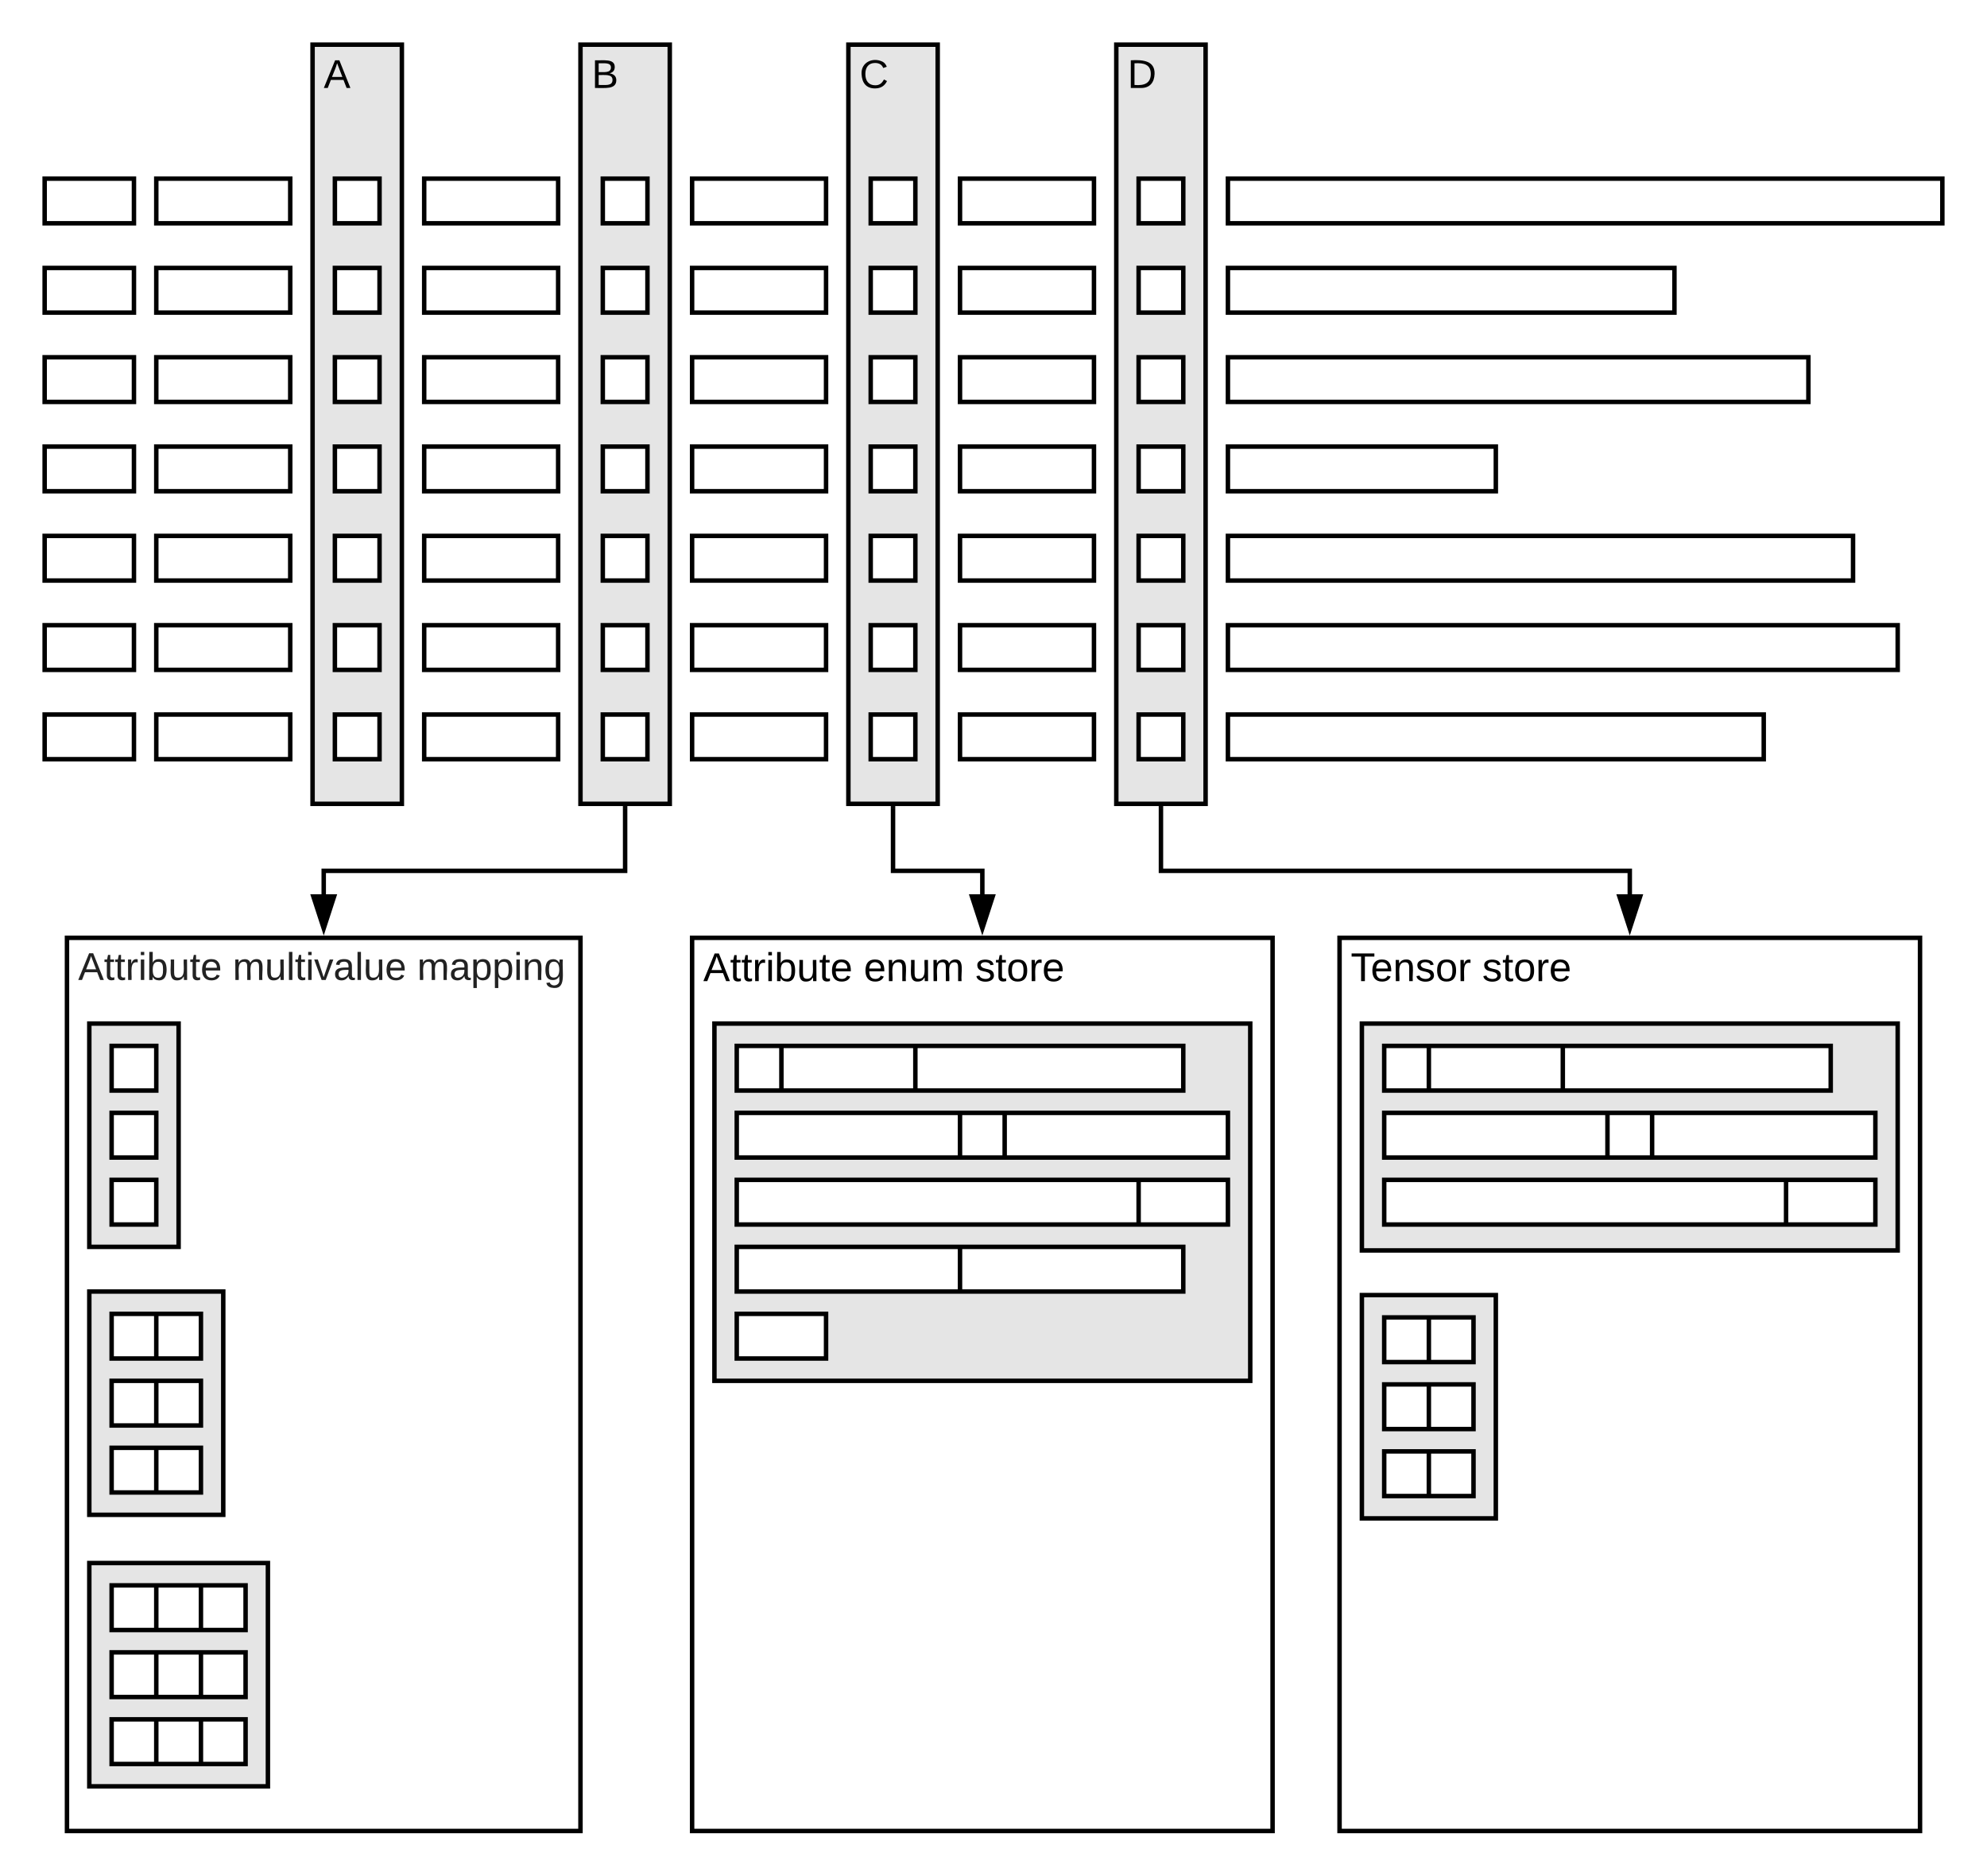
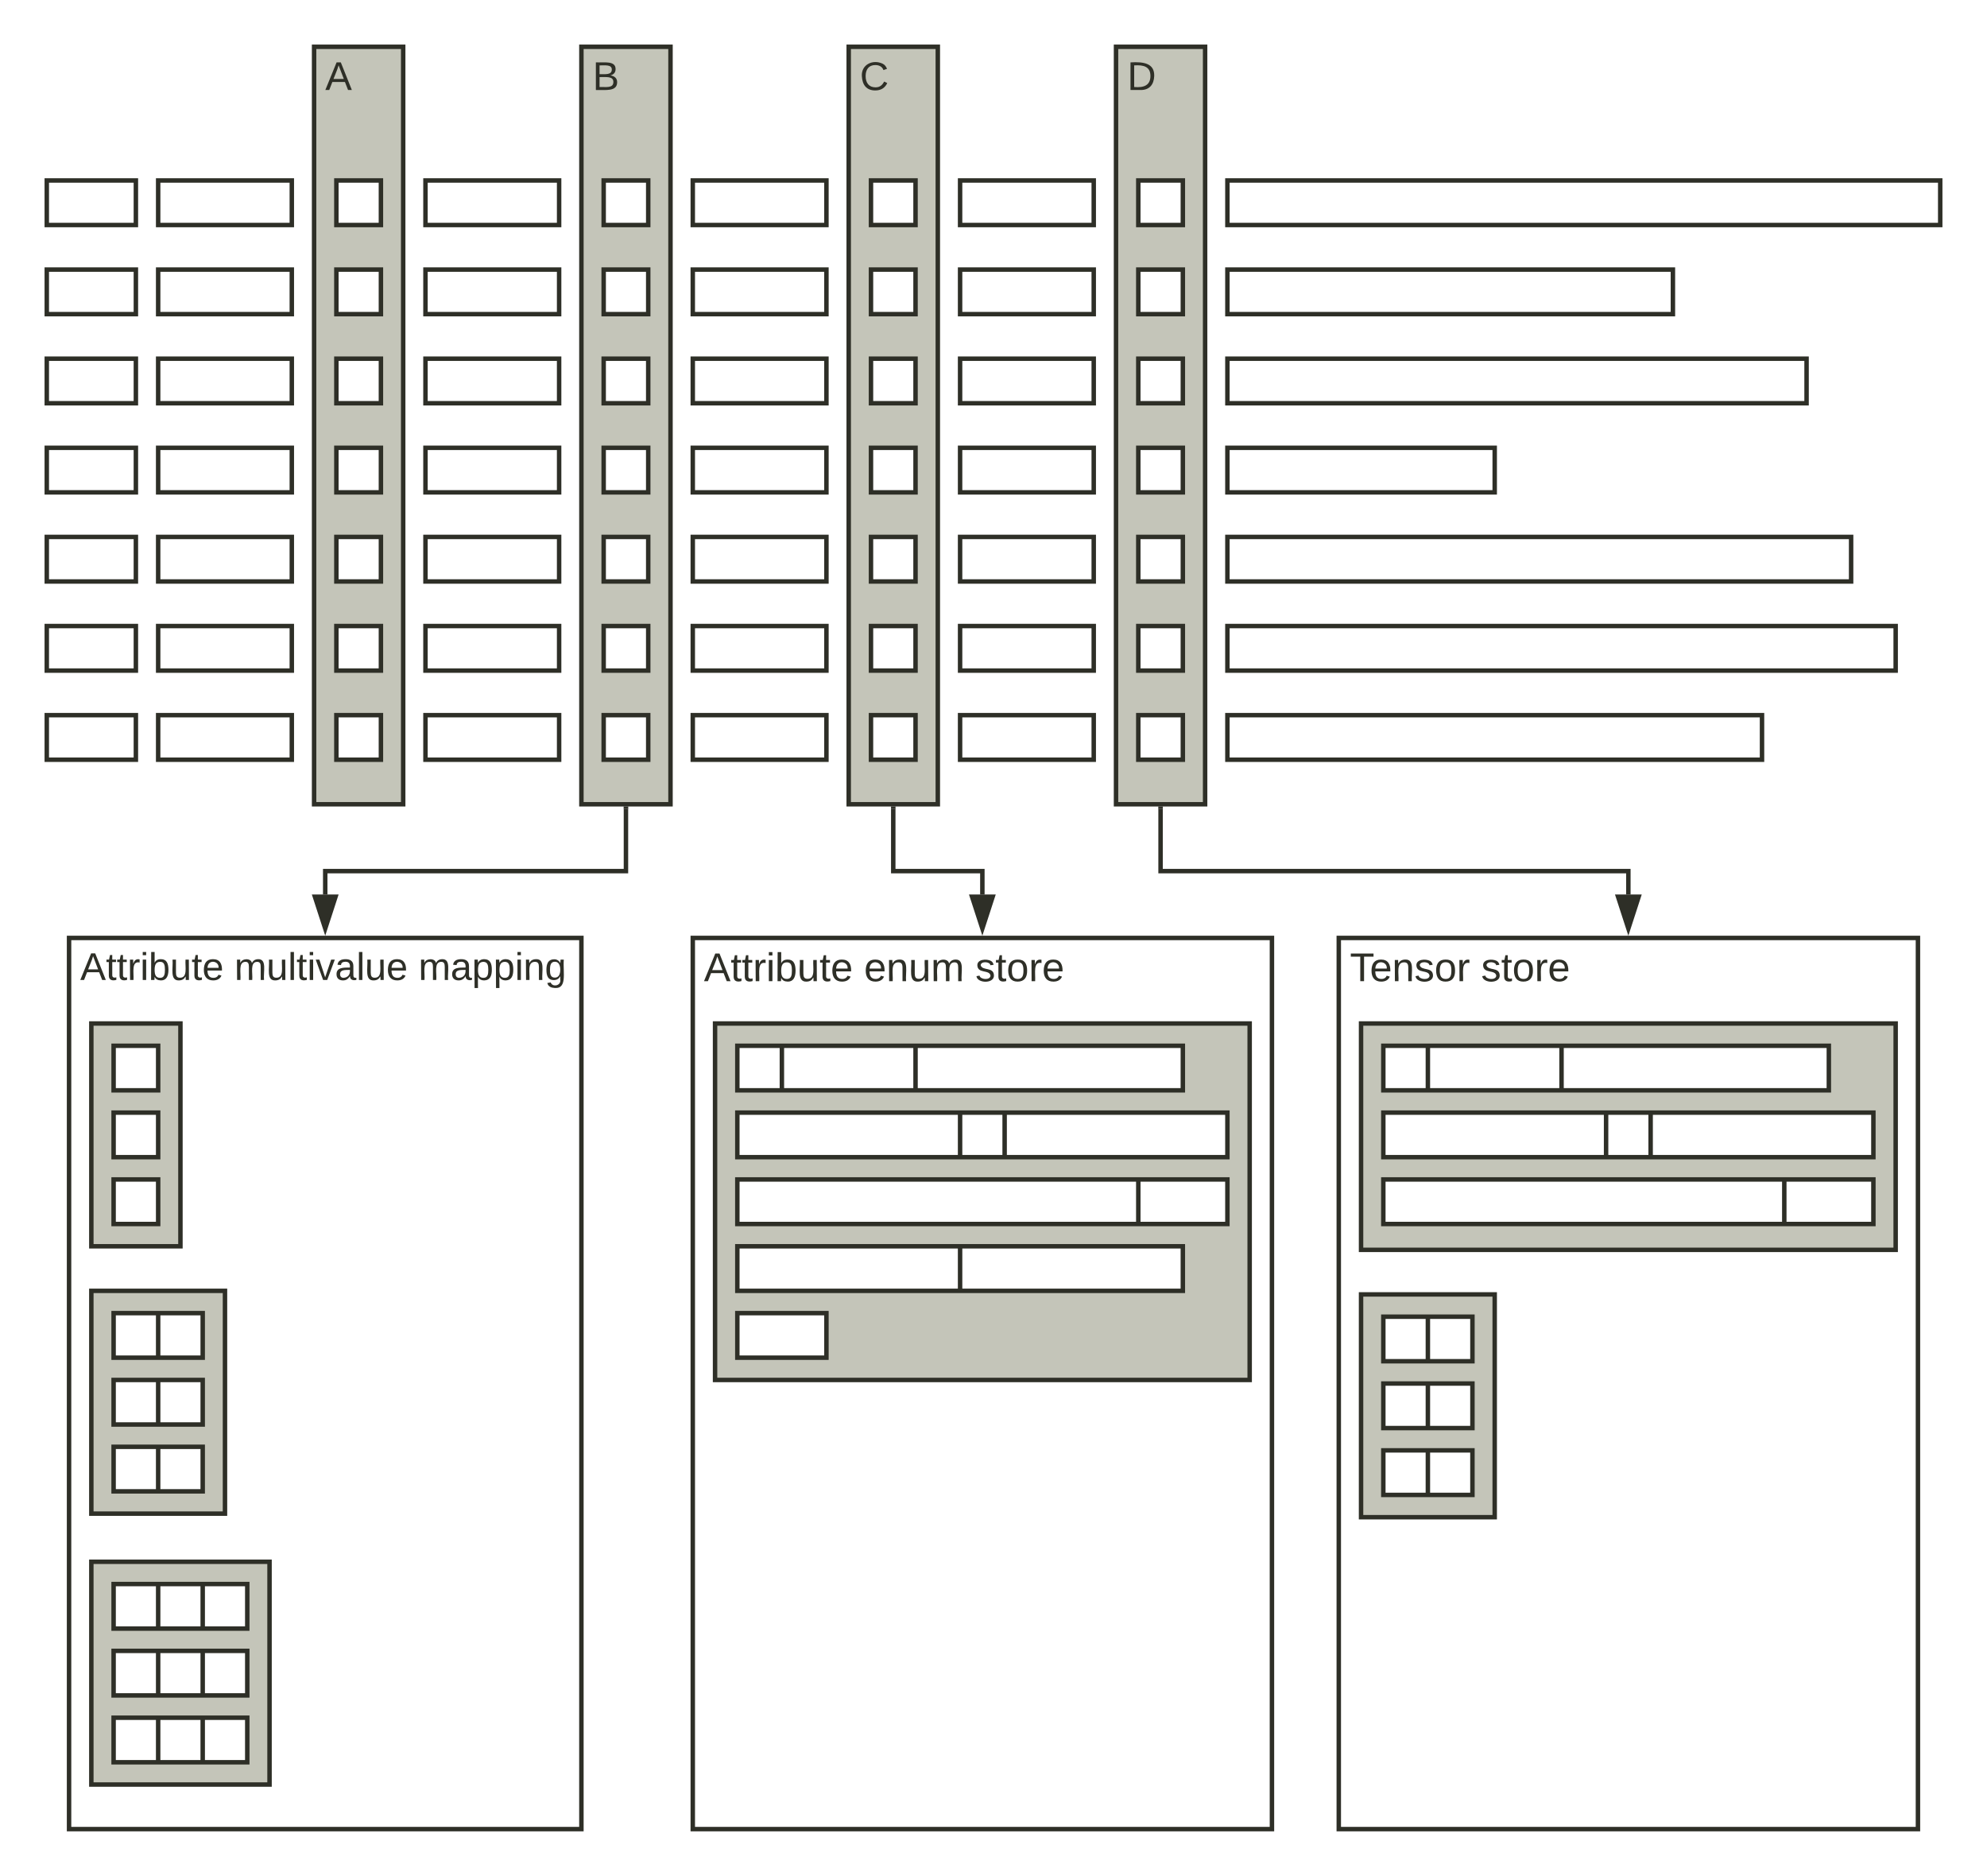
- <svg xmlns="http://www.w3.org/2000/svg" xmlns:ns1="lucid" xmlns:xlink="http://www.w3.org/1999/xlink" width="890" height="840">
-   <g transform="translate(-70 -140)" ns1:page-tab-id="0_0">
+ <svg xmlns="http://www.w3.org/2000/svg" xmlns:ns1="lucid" xmlns:xlink="http://www.w3.org/1999/xlink" width="892" height="842">
+   <g transform="translate(-69 -139)" ns1:page-tab-id="0_0">
    <path d="M0 0h1870.4v1323.2H0z" fill="#fff" />
-     <path d="M380 560h260v400H380z" stroke="#000" stroke-width="2" fill="#fff" />
+     <path d="M380 560h260v400H380z" stroke="#2e2f27" stroke-width="2" fill="#fff" />
    <use xlink:href="#a" transform="matrix(1,0,0,1,385,565) translate(0 14.4)" />
    <use xlink:href="#b" transform="matrix(1,0,0,1,385,565) translate(71.9 14.4)" />
    <use xlink:href="#c" transform="matrix(1,0,0,1,385,565) translate(121.85 14.4)" />
-     <path d="M210 160h40v340h-40z" stroke="#000" stroke-width="2" fill="#e5e5e5" />
+     <path d="M210 160h40v340h-40z" stroke="#2e2f27" stroke-width="2" fill="#c4c5b9" />
    <use xlink:href="#d" transform="matrix(1,0,0,1,215,165) translate(0 14.4)" />
-     <path d="M90 220h40v20H90zM90 260h40v20H90zM90 340h40v20H90zM90 300h40v20H90zM90 380h40v20H90zM90 420h40v20H90zM90 460h40v20H90zM140 220h60v20h-60zM140 260h60v20h-60zM140 300h60v20h-60zM140 340h60v20h-60zM140 380h60v20h-60zM140 420h60v20h-60zM140 460h60v20h-60zM220 220h20v20h-20zM220 260h20v20h-20zM220 300h20v20h-20zM220 340h20v20h-20zM220 380h20v20h-20zM220 420h20v20h-20zM220 460h20v20h-20zM260 220h60v20h-60zM260 260h60v20h-60zM260 300h60v20h-60zM260 340h60v20h-60zM260 380h60v20h-60zM260 420h60v20h-60zM260 460h60v20h-60zM620 220h320v20H620zM620 260h200v20H620zM620 300h260v20H620zM620 340h120v20H620zM620 380h280v20H620zM620 420h300v20H620zM620 460h240v20H620zM380 220h60v20h-60zM380 260h60v20h-60zM380 300h60v20h-60zM380 340h60v20h-60zM380 380h60v20h-60zM380 420h60v20h-60zM380 460h60v20h-60z" stroke="#000" stroke-width="2" fill="#fff" />
-     <path d="M390 598.4h240v160H390z" stroke="#000" stroke-width="2" fill="#e5e5e5" />
-     <path d="M400 608.4h20v20h-20zM420 608.4h60v20h-60zM480 608.4h120v20H480zM100 560h230v400H100z" stroke="#000" stroke-width="2" fill="#fff" />
+     <path d="M90 220h40v20H90zM90 260h40v20H90zM90 340h40v20H90zM90 300h40v20H90zM90 380h40v20H90zM90 420h40v20H90zM90 460h40v20H90zM140 220h60v20h-60zM140 260h60v20h-60zM140 300h60v20h-60zM140 340h60v20h-60zM140 380h60v20h-60zM140 420h60v20h-60zM140 460h60v20h-60zM220 220h20v20h-20zM220 260h20v20h-20zM220 300h20v20h-20zM220 340h20v20h-20zM220 380h20v20h-20zM220 420h20v20h-20zM220 460h20v20h-20zM260 220h60v20h-60zM260 260h60v20h-60zM260 300h60v20h-60zM260 340h60v20h-60zM260 380h60v20h-60zM260 420h60v20h-60zM260 460h60v20h-60zM620 220h320v20H620zM620 260h200v20H620zM620 300h260v20H620zM620 340h120v20H620zM620 380h280v20H620zM620 420h300v20H620zM620 460h240v20H620zM380 220h60v20h-60zM380 260h60v20h-60zM380 300h60v20h-60zM380 340h60v20h-60zM380 380h60v20h-60zM380 420h60v20h-60zM380 460h60v20h-60z" stroke="#2e2f27" stroke-width="2" fill="#fff" />
+     <path d="M390 598.4h240v160H390z" stroke="#2e2f27" stroke-width="2" fill="#c4c5b9" />
+     <path d="M400 608.4h20v20h-20zM420 608.4h60v20h-60zM480 608.4h120v20H480zM100 560h230v400H100z" stroke="#2e2f27" stroke-width="2" fill="#fff" />
    <use xlink:href="#e" transform="matrix(1,0,0,1,105,565) translate(0 13.86667)" />
    <use xlink:href="#f" transform="matrix(1,0,0,1,105,565) translate(69.23704 13.86667)" />
    <use xlink:href="#g" transform="matrix(1,0,0,1,105,565) translate(151.8593 13.86667)" />
-     <path d="M110 598.4h40v100h-40z" stroke="#000" stroke-width="2" fill="#e5e5e5" />
-     <path d="M120 608.4h20v20h-20zM120 638.4h20v20h-20zM120 668.4h20v20h-20z" stroke="#000" stroke-width="2" fill="#fff" />
-     <path d="M110 718.4h60v100h-60zM330 160h40v340h-40z" stroke="#000" stroke-width="2" fill="#e5e5e5" />
+     <path d="M110 598.4h40v100h-40z" stroke="#2e2f27" stroke-width="2" fill="#c4c5b9" />
+     <path d="M120 608.4h20v20h-20zM120 638.4h20v20h-20zM120 668.4h20v20h-20z" stroke="#2e2f27" stroke-width="2" fill="#fff" />
+     <path d="M110 718.4h60v100h-60zM330 160h40v340h-40z" stroke="#2e2f27" stroke-width="2" fill="#c4c5b9" />
    <use xlink:href="#h" transform="matrix(1,0,0,1,335,165) translate(0 14.4)" />
-     <path d="M340 220h20v20h-20zM340 260h20v20h-20zM340 300h20v20h-20zM340 340h20v20h-20zM340 380h20v20h-20zM340 420h20v20h-20zM340 460h20v20h-20z" stroke="#000" stroke-width="2" fill="#fff" />
-     <path d="M450 160h40v340h-40z" stroke="#000" stroke-width="2" fill="#e5e5e5" />
+     <path d="M340 220h20v20h-20zM340 260h20v20h-20zM340 300h20v20h-20zM340 340h20v20h-20zM340 380h20v20h-20zM340 420h20v20h-20zM340 460h20v20h-20z" stroke="#2e2f27" stroke-width="2" fill="#fff" />
+     <path d="M450 160h40v340h-40z" stroke="#2e2f27" stroke-width="2" fill="#c4c5b9" />
    <use xlink:href="#i" transform="matrix(1,0,0,1,455,165) translate(0 14.4)" />
-     <path d="M460 220h20v20h-20zM460 260h20v20h-20zM460 300h20v20h-20zM460 340h20v20h-20zM460 380h20v20h-20zM460 420h20v20h-20zM460 460h20v20h-20zM120 728.4h20v20h-20zM120 758.4h20v20h-20zM120 788.4h20v20h-20zM140 788.4h20v20h-20zM140 758.4h20v20h-20zM140 728.4h20v20h-20z" stroke="#000" stroke-width="2" fill="#fff" />
-     <path d="M110 840h80v100h-80z" stroke="#000" stroke-width="2" fill="#e5e5e5" />
-     <path d="M120 850h20v20h-20zM120 880h20v20h-20zM120 910h20v20h-20zM140 910h20v20h-20zM140 880h20v20h-20zM140 850h20v20h-20zM160 850h20v20h-20zM160 880h20v20h-20zM160 910h20v20h-20zM400 638.4h100v20H400zM500 638.4h20v20h-20zM520 638.4h100v20H520zM400 668.4h180v20H400zM580 668.4h40v20h-40zM400 698.4h100v20H400zM500 698.4h100v20H500zM400 728.4h40v20h-40zM500 220h60v20h-60zM500 260h60v20h-60zM500 300h60v20h-60zM500 340h60v20h-60zM500 380h60v20h-60zM500 420h60v20h-60zM500 460h60v20h-60z" stroke="#000" stroke-width="2" fill="#fff" />
-     <path d="M570 160h40v340h-40z" stroke="#000" stroke-width="2" fill="#e5e5e5" />
+     <path d="M460 220h20v20h-20zM460 260h20v20h-20zM460 300h20v20h-20zM460 340h20v20h-20zM460 380h20v20h-20zM460 420h20v20h-20zM460 460h20v20h-20zM120 728.4h20v20h-20zM120 758.4h20v20h-20zM120 788.4h20v20h-20zM140 788.4h20v20h-20zM140 758.4h20v20h-20zM140 728.4h20v20h-20z" stroke="#2e2f27" stroke-width="2" fill="#fff" />
+     <path d="M110 840h80v100h-80z" stroke="#2e2f27" stroke-width="2" fill="#c4c5b9" />
+     <path d="M120 850h20v20h-20zM120 880h20v20h-20zM120 910h20v20h-20zM140 910h20v20h-20zM140 880h20v20h-20zM140 850h20v20h-20zM160 850h20v20h-20zM160 880h20v20h-20zM160 910h20v20h-20zM400 638.4h100v20H400zM500 638.4h20v20h-20zM520 638.4h100v20H520zM400 668.4h180v20H400zM580 668.4h40v20h-40zM400 698.4h100v20H400zM500 698.4h100v20H500zM400 728.4h40v20h-40zM500 220h60v20h-60zM500 260h60v20h-60zM500 300h60v20h-60zM500 340h60v20h-60zM500 380h60v20h-60zM500 420h60v20h-60zM500 460h60v20h-60z" stroke="#2e2f27" stroke-width="2" fill="#fff" />
+     <path d="M570 160h40v340h-40z" stroke="#2e2f27" stroke-width="2" fill="#c4c5b9" />
    <use xlink:href="#j" transform="matrix(1,0,0,1,575,165) translate(0 14.4)" />
-     <path d="M580 220h20v20h-20zM580 260h20v20h-20zM580 300h20v20h-20zM580 340h20v20h-20zM580 380h20v20h-20zM580 420h20v20h-20zM580 460h20v20h-20zM670 560h260v400H670z" stroke="#000" stroke-width="2" fill="#fff" />
+     <path d="M580 220h20v20h-20zM580 260h20v20h-20zM580 300h20v20h-20zM580 340h20v20h-20zM580 380h20v20h-20zM580 420h20v20h-20zM580 460h20v20h-20zM670 560h260v400H670z" stroke="#2e2f27" stroke-width="2" fill="#fff" />
    <use xlink:href="#k" transform="matrix(1,0,0,1,675,565) translate(0 14.4)" />
    <use xlink:href="#c" transform="matrix(1,0,0,1,675,565) translate(58.9 14.4)" />
-     <path d="M680 598.4h240V700H680z" stroke="#000" stroke-width="2" fill="#e5e5e5" />
-     <path d="M690 608.4h20v20h-20zM710 608.4h60v20h-60zM770 608.4h120v20H770zM690 638.4h100v20H690zM790 638.4h20v20h-20zM810 638.4h100v20H810zM690 668.4h180v20H690zM870 668.4h40v20h-40z" stroke="#000" stroke-width="2" fill="#fff" />
-     <path d="M680 720h60v100h-60z" stroke="#000" stroke-width="2" fill="#e5e5e5" />
-     <path d="M690 730h20v20h-20zM690 760h20v20h-20zM690 790h20v20h-20zM710 790h20v20h-20zM710 760h20v20h-20zM710 730h20v20h-20z" stroke="#000" stroke-width="2" fill="#fff" />
-     <path d="M590 502v28h210v10.5" stroke="#000" stroke-width="2" fill="none" />
-     <path d="M591 502.03h-2V501h2z" />
-     <path d="M800 555.76l-4.64-14.26h9.28z" stroke="#000" stroke-width="2" />
-     <path d="M470 502v28h40v10.5" stroke="#000" stroke-width="2" fill="none" />
-     <path d="M471 502.03h-2V501h2z" />
-     <path d="M510 555.76l-4.64-14.26h9.28z" stroke="#000" stroke-width="2" />
-     <path d="M350 502v28H215v10.5" stroke="#000" stroke-width="2" fill="none" />
-     <path d="M351 502.03h-2V501h2z" />
-     <path d="M215 555.76l-4.64-14.26h9.28z" stroke="#000" stroke-width="2" />
+     <path d="M680 598.4h240V700H680z" stroke="#2e2f27" stroke-width="2" fill="#c4c5b9" />
+     <path d="M690 608.4h20v20h-20zM710 608.4h60v20h-60zM770 608.4h120v20H770zM690 638.4h100v20H690zM790 638.4h20v20h-20zM810 638.4h100v20H810zM690 668.4h180v20H690zM870 668.4h40v20h-40z" stroke="#2e2f27" stroke-width="2" fill="#fff" />
+     <path d="M680 720h60v100h-60z" stroke="#2e2f27" stroke-width="2" fill="#c4c5b9" />
+     <path d="M690 730h20v20h-20zM690 760h20v20h-20zM690 790h20v20h-20zM710 790h20v20h-20zM710 760h20v20h-20zM710 730h20v20h-20z" stroke="#2e2f27" stroke-width="2" fill="#fff" />
+     <path d="M590 502v28h210v10.5" stroke="#2e2f27" stroke-width="2" fill="none" />
+     <path d="M591 502.03h-2V501h2z" stroke="#2e2f27" stroke-width=".05" fill="#2e2f27" />
+     <path d="M800 555.76l-4.63-14.26h9.26z" stroke="#2e2f27" stroke-width="2" fill="#2e2f27" />
+     <path d="M470 502v28h40v10.5" stroke="#2e2f27" stroke-width="2" fill="none" />
+     <path d="M471 502.03h-2V501h2z" stroke="#2e2f27" stroke-width=".05" fill="#2e2f27" />
+     <path d="M510 555.76l-4.63-14.26h9.26z" stroke="#2e2f27" stroke-width="2" fill="#2e2f27" />
+     <path d="M350 502v28H215v10.5" stroke="#2e2f27" stroke-width="2" fill="none" />
+     <path d="M351 502.03h-2V501h2z" stroke="#2e2f27" stroke-width=".05" fill="#2e2f27" />
+     <path d="M215 555.76l-4.63-14.26h9.26z" stroke="#2e2f27" stroke-width="2" fill="#2e2f27" />
    <defs>
-       <path d="M205 0l-28-72H64L36 0H1l101-248h38L239 0h-34zm-38-99l-47-123c-12 45-31 82-46 123h93" id="l" />
-       <path d="M59-47c-2 24 18 29 38 22v24C64 9 27 4 27-40v-127H5v-23h24l9-43h21v43h35v23H59v120" id="m" />
-       <path d="M114-163C36-179 61-72 57 0H25l-1-190h30c1 12-1 29 2 39 6-27 23-49 58-41v29" id="n" />
-       <path d="M24-231v-30h32v30H24zM24 0v-190h32V0H24" id="o" />
-       <path d="M115-194c53 0 69 39 70 98 0 66-23 100-70 100C84 3 66-7 56-30L54 0H23l1-261h32v101c10-23 28-34 59-34zm-8 174c40 0 45-34 45-75 0-40-5-75-45-74-42 0-51 32-51 76 0 43 10 73 51 73" id="p" />
-       <path d="M84 4C-5 8 30-112 23-190h32v120c0 31 7 50 39 49 72-2 45-101 50-169h31l1 190h-30c-1-10 1-25-2-33-11 22-28 36-60 37" id="q" />
-       <path d="M100-194c63 0 86 42 84 106H49c0 40 14 67 53 68 26 1 43-12 49-29l28 8c-11 28-37 45-77 45C44 4 14-33 15-96c1-61 26-98 85-98zm52 81c6-60-76-77-97-28-3 7-6 17-6 28h103" id="r" />
+       <path fill="#2e2f27" d="M205 0l-28-72H64L36 0H1l101-248h38L239 0h-34zm-38-99l-47-123c-12 45-31 82-46 123h93" id="l" />
+       <path fill="#2e2f27" d="M59-47c-2 24 18 29 38 22v24C64 9 27 4 27-40v-127H5v-23h24l9-43h21v43h35v23H59v120" id="m" />
+       <path fill="#2e2f27" d="M114-163C36-179 61-72 57 0H25l-1-190h30c1 12-1 29 2 39 6-27 23-49 58-41v29" id="n" />
+       <path fill="#2e2f27" d="M24-231v-30h32v30H24zM24 0v-190h32V0H24" id="o" />
+       <path fill="#2e2f27" d="M115-194c53 0 69 39 70 98 0 66-23 100-70 100C84 3 66-7 56-30L54 0H23l1-261h32v101c10-23 28-34 59-34zm-8 174c40 0 45-34 45-75 0-40-5-75-45-74-42 0-51 32-51 76 0 43 10 73 51 73" id="p" />
+       <path fill="#2e2f27" d="M84 4C-5 8 30-112 23-190h32v120c0 31 7 50 39 49 72-2 45-101 50-169h31l1 190h-30c-1-10 1-25-2-33-11 22-28 36-60 37" id="q" />
+       <path fill="#2e2f27" d="M100-194c63 0 86 42 84 106H49c0 40 14 67 53 68 26 1 43-12 49-29l28 8c-11 28-37 45-77 45C44 4 14-33 15-96c1-61 26-98 85-98zm52 81c6-60-76-77-97-28-3 7-6 17-6 28h103" id="r" />
      <g id="a">
        <use transform="matrix(0.05,0,0,0.05,0,0)" xlink:href="#l" />
        <use transform="matrix(0.05,0,0,0.05,12,0)" xlink:href="#m" />
        <use transform="matrix(0.05,0,0,0.05,17,0)" xlink:href="#m" />
        <use transform="matrix(0.05,0,0,0.05,22,0)" xlink:href="#n" />
        <use transform="matrix(0.05,0,0,0.05,27.95,0)" xlink:href="#o" />
        <use transform="matrix(0.05,0,0,0.05,31.9,0)" xlink:href="#p" />
        <use transform="matrix(0.05,0,0,0.05,41.9,0)" xlink:href="#q" />
        <use transform="matrix(0.05,0,0,0.05,51.9,0)" xlink:href="#m" />
        <use transform="matrix(0.05,0,0,0.05,56.9,0)" xlink:href="#r" />
      </g>
-       <path d="M117-194c89-4 53 116 60 194h-32v-121c0-31-8-49-39-48C34-167 62-67 57 0H25l-1-190h30c1 10-1 24 2 32 11-22 29-35 61-36" id="s" />
-       <path d="M210-169c-67 3-38 105-44 169h-31v-121c0-29-5-50-35-48C34-165 62-65 56 0H25l-1-190h30c1 10-1 24 2 32 10-44 99-50 107 0 11-21 27-35 58-36 85-2 47 119 55 194h-31v-121c0-29-5-49-35-48" id="t" />
+       <path fill="#2e2f27" d="M117-194c89-4 53 116 60 194h-32v-121c0-31-8-49-39-48C34-167 62-67 57 0H25l-1-190h30c1 10-1 24 2 32 11-22 29-35 61-36" id="s" />
+       <path fill="#2e2f27" d="M210-169c-67 3-38 105-44 169h-31v-121c0-29-5-50-35-48C34-165 62-65 56 0H25l-1-190h30c1 10-1 24 2 32 10-44 99-50 107 0 11-21 27-35 58-36 85-2 47 119 55 194h-31v-121c0-29-5-49-35-48" id="t" />
      <g id="b">
        <use transform="matrix(0.05,0,0,0.05,0,0)" xlink:href="#r" />
        <use transform="matrix(0.05,0,0,0.05,10,0)" xlink:href="#s" />
        <use transform="matrix(0.05,0,0,0.05,20,0)" xlink:href="#q" />
        <use transform="matrix(0.05,0,0,0.05,30,0)" xlink:href="#t" />
      </g>
-       <path d="M135-143c-3-34-86-38-87 0 15 53 115 12 119 90S17 21 10-45l28-5c4 36 97 45 98 0-10-56-113-15-118-90-4-57 82-63 122-42 12 7 21 19 24 35" id="u" />
-       <path d="M100-194c62-1 85 37 85 99 1 63-27 99-86 99S16-35 15-95c0-66 28-99 85-99zM99-20c44 1 53-31 53-75 0-43-8-75-51-75s-53 32-53 75 10 74 51 75" id="v" />
+       <path fill="#2e2f27" d="M135-143c-3-34-86-38-87 0 15 53 115 12 119 90S17 21 10-45l28-5c4 36 97 45 98 0-10-56-113-15-118-90-4-57 82-63 122-42 12 7 21 19 24 35" id="u" />
+       <path fill="#2e2f27" d="M100-194c62-1 85 37 85 99 1 63-27 99-86 99S16-35 15-95c0-66 28-99 85-99zM99-20c44 1 53-31 53-75 0-43-8-75-51-75s-53 32-53 75 10 74 51 75" id="v" />
      <g id="c">
        <use transform="matrix(0.05,0,0,0.05,0,0)" xlink:href="#u" />
        <use transform="matrix(0.05,0,0,0.05,9,0)" xlink:href="#m" />
        <use transform="matrix(0.05,0,0,0.05,14,0)" xlink:href="#v" />
        <use transform="matrix(0.05,0,0,0.05,24,0)" xlink:href="#n" />
        <use transform="matrix(0.05,0,0,0.05,29.95,0)" xlink:href="#r" />
      </g>
      <use transform="matrix(0.05,0,0,0.05,0,0)" xlink:href="#l" id="d" />
-       <path fill="#222" d="M205 0l-28-72H64L36 0H1l101-248h38L239 0h-34zm-38-99l-47-123c-12 45-31 82-46 123h93" id="w" />
-       <path fill="#222" d="M59-47c-2 24 18 29 38 22v24C64 9 27 4 27-40v-127H5v-23h24l9-43h21v43h35v23H59v120" id="x" />
-       <path fill="#222" d="M114-163C36-179 61-72 57 0H25l-1-190h30c1 12-1 29 2 39 6-27 23-49 58-41v29" id="y" />
-       <path fill="#222" d="M24-231v-30h32v30H24zM24 0v-190h32V0H24" id="z" />
-       <path fill="#222" d="M115-194c53 0 69 39 70 98 0 66-23 100-70 100C84 3 66-7 56-30L54 0H23l1-261h32v101c10-23 28-34 59-34zm-8 174c40 0 45-34 45-75 0-40-5-75-45-74-42 0-51 32-51 76 0 43 10 73 51 73" id="A" />
-       <path fill="#222" d="M84 4C-5 8 30-112 23-190h32v120c0 31 7 50 39 49 72-2 45-101 50-169h31l1 190h-30c-1-10 1-25-2-33-11 22-28 36-60 37" id="B" />
-       <path fill="#222" d="M100-194c63 0 86 42 84 106H49c0 40 14 67 53 68 26 1 43-12 49-29l28 8c-11 28-37 45-77 45C44 4 14-33 15-96c1-61 26-98 85-98zm52 81c6-60-76-77-97-28-3 7-6 17-6 28h103" id="C" />
      <g id="e">
-         <use transform="matrix(0.04814815,0,0,0.04814815,0,0)" xlink:href="#w" />
-         <use transform="matrix(0.04814815,0,0,0.04814815,11.55556,0)" xlink:href="#x" />
-         <use transform="matrix(0.04814815,0,0,0.04814815,16.37037,0)" xlink:href="#x" />
-         <use transform="matrix(0.04814815,0,0,0.04814815,21.18519,0)" xlink:href="#y" />
-         <use transform="matrix(0.04814815,0,0,0.04814815,26.91481,0)" xlink:href="#z" />
-         <use transform="matrix(0.04814815,0,0,0.04814815,30.71852,0)" xlink:href="#A" />
-         <use transform="matrix(0.04814815,0,0,0.04814815,40.34815,0)" xlink:href="#B" />
-         <use transform="matrix(0.04814815,0,0,0.04814815,49.97778,0)" xlink:href="#x" />
-         <use transform="matrix(0.04814815,0,0,0.04814815,54.79259,0)" xlink:href="#C" />
+         <use transform="matrix(0.04814815,0,0,0.04814815,0,0)" xlink:href="#l" />
+         <use transform="matrix(0.04814815,0,0,0.04814815,11.55556,0)" xlink:href="#m" />
+         <use transform="matrix(0.04814815,0,0,0.04814815,16.37037,0)" xlink:href="#m" />
+         <use transform="matrix(0.04814815,0,0,0.04814815,21.18519,0)" xlink:href="#n" />
+         <use transform="matrix(0.04814815,0,0,0.04814815,26.91481,0)" xlink:href="#o" />
+         <use transform="matrix(0.04814815,0,0,0.04814815,30.71852,0)" xlink:href="#p" />
+         <use transform="matrix(0.04814815,0,0,0.04814815,40.34815,0)" xlink:href="#q" />
+         <use transform="matrix(0.04814815,0,0,0.04814815,49.97778,0)" xlink:href="#m" />
+         <use transform="matrix(0.04814815,0,0,0.04814815,54.79259,0)" xlink:href="#r" />
      </g>
-       <path fill="#222" d="M210-169c-67 3-38 105-44 169h-31v-121c0-29-5-50-35-48C34-165 62-65 56 0H25l-1-190h30c1 10-1 24 2 32 10-44 99-50 107 0 11-21 27-35 58-36 85-2 47 119 55 194h-31v-121c0-29-5-49-35-48" id="D" />
-       <path fill="#222" d="M24 0v-261h32V0H24" id="E" />
-       <path fill="#222" d="M108 0H70L1-190h34L89-25l56-165h34" id="F" />
-       <path fill="#222" d="M141-36C126-15 110 5 73 4 37 3 15-17 15-53c-1-64 63-63 125-63 3-35-9-54-41-54-24 1-41 7-42 31l-33-3c5-37 33-52 76-52 45 0 72 20 72 64v82c-1 20 7 32 28 27v20c-31 9-61-2-59-35zM48-53c0 20 12 33 32 33 41-3 63-29 60-74-43 2-92-5-92 41" id="G" />
+       <path fill="#2e2f27" d="M24 0v-261h32V0H24" id="w" />
+       <path fill="#2e2f27" d="M108 0H70L1-190h34L89-25l56-165h34" id="x" />
+       <path fill="#2e2f27" d="M141-36C126-15 110 5 73 4 37 3 15-17 15-53c-1-64 63-63 125-63 3-35-9-54-41-54-24 1-41 7-42 31l-33-3c5-37 33-52 76-52 45 0 72 20 72 64v82c-1 20 7 32 28 27v20c-31 9-61-2-59-35zM48-53c0 20 12 33 32 33 41-3 63-29 60-74-43 2-92-5-92 41" id="y" />
      <g id="f">
-         <use transform="matrix(0.04814815,0,0,0.04814815,0,0)" xlink:href="#D" />
-         <use transform="matrix(0.04814815,0,0,0.04814815,14.3963,0)" xlink:href="#B" />
-         <use transform="matrix(0.04814815,0,0,0.04814815,24.02593,0)" xlink:href="#E" />
-         <use transform="matrix(0.04814815,0,0,0.04814815,27.82963,0)" xlink:href="#x" />
-         <use transform="matrix(0.04814815,0,0,0.04814815,32.64444,0)" xlink:href="#z" />
-         <use transform="matrix(0.04814815,0,0,0.04814815,36.44815,0)" xlink:href="#F" />
-         <use transform="matrix(0.04814815,0,0,0.04814815,45.11481,0)" xlink:href="#G" />
-         <use transform="matrix(0.04814815,0,0,0.04814815,54.74444,0)" xlink:href="#E" />
-         <use transform="matrix(0.04814815,0,0,0.04814815,58.54815,0)" xlink:href="#B" />
-         <use transform="matrix(0.04814815,0,0,0.04814815,68.17778,0)" xlink:href="#C" />
+         <use transform="matrix(0.04814815,0,0,0.04814815,0,0)" xlink:href="#t" />
+         <use transform="matrix(0.04814815,0,0,0.04814815,14.3963,0)" xlink:href="#q" />
+         <use transform="matrix(0.04814815,0,0,0.04814815,24.02593,0)" xlink:href="#w" />
+         <use transform="matrix(0.04814815,0,0,0.04814815,27.82963,0)" xlink:href="#m" />
+         <use transform="matrix(0.04814815,0,0,0.04814815,32.64444,0)" xlink:href="#o" />
+         <use transform="matrix(0.04814815,0,0,0.04814815,36.44815,0)" xlink:href="#x" />
+         <use transform="matrix(0.04814815,0,0,0.04814815,45.11481,0)" xlink:href="#y" />
+         <use transform="matrix(0.04814815,0,0,0.04814815,54.74444,0)" xlink:href="#w" />
+         <use transform="matrix(0.04814815,0,0,0.04814815,58.54815,0)" xlink:href="#q" />
+         <use transform="matrix(0.04814815,0,0,0.04814815,68.17778,0)" xlink:href="#r" />
      </g>
-       <path fill="#222" d="M115-194c55 1 70 41 70 98S169 2 115 4C84 4 66-9 55-30l1 105H24l-1-265h31l2 30c10-21 28-34 59-34zm-8 174c40 0 45-34 45-75s-6-73-45-74c-42 0-51 32-51 76 0 43 10 73 51 73" id="H" />
-       <path fill="#222" d="M117-194c89-4 53 116 60 194h-32v-121c0-31-8-49-39-48C34-167 62-67 57 0H25l-1-190h30c1 10-1 24 2 32 11-22 29-35 61-36" id="I" />
-       <path fill="#222" d="M177-190C167-65 218 103 67 71c-23-6-38-20-44-43l32-5c15 47 100 32 89-28v-30C133-14 115 1 83 1 29 1 15-40 15-95c0-56 16-97 71-98 29-1 48 16 59 35 1-10 0-23 2-32h30zM94-22c36 0 50-32 50-73 0-42-14-75-50-75-39 0-46 34-46 75s6 73 46 73" id="J" />
+       <path fill="#2e2f27" d="M115-194c55 1 70 41 70 98S169 2 115 4C84 4 66-9 55-30l1 105H24l-1-265h31l2 30c10-21 28-34 59-34zm-8 174c40 0 45-34 45-75s-6-73-45-74c-42 0-51 32-51 76 0 43 10 73 51 73" id="z" />
+       <path fill="#2e2f27" d="M177-190C167-65 218 103 67 71c-23-6-38-20-44-43l32-5c15 47 100 32 89-28v-30C133-14 115 1 83 1 29 1 15-40 15-95c0-56 16-97 71-98 29-1 48 16 59 35 1-10 0-23 2-32h30zM94-22c36 0 50-32 50-73 0-42-14-75-50-75-39 0-46 34-46 75s6 73 46 73" id="A" />
      <g id="g">
-         <use transform="matrix(0.04814815,0,0,0.04814815,0,0)" xlink:href="#D" />
-         <use transform="matrix(0.04814815,0,0,0.04814815,14.3963,0)" xlink:href="#G" />
-         <use transform="matrix(0.04814815,0,0,0.04814815,24.02593,0)" xlink:href="#H" />
-         <use transform="matrix(0.04814815,0,0,0.04814815,33.65556,0)" xlink:href="#H" />
-         <use transform="matrix(0.04814815,0,0,0.04814815,43.28519,0)" xlink:href="#z" />
-         <use transform="matrix(0.04814815,0,0,0.04814815,47.08889,0)" xlink:href="#I" />
-         <use transform="matrix(0.04814815,0,0,0.04814815,56.71852,0)" xlink:href="#J" />
+         <use transform="matrix(0.04814815,0,0,0.04814815,0,0)" xlink:href="#t" />
+         <use transform="matrix(0.04814815,0,0,0.04814815,14.3963,0)" xlink:href="#y" />
+         <use transform="matrix(0.04814815,0,0,0.04814815,24.02593,0)" xlink:href="#z" />
+         <use transform="matrix(0.04814815,0,0,0.04814815,33.65556,0)" xlink:href="#z" />
+         <use transform="matrix(0.04814815,0,0,0.04814815,43.28519,0)" xlink:href="#o" />
+         <use transform="matrix(0.04814815,0,0,0.04814815,47.08889,0)" xlink:href="#s" />
+         <use transform="matrix(0.04814815,0,0,0.04814815,56.71852,0)" xlink:href="#A" />
      </g>
-       <path d="M160-131c35 5 61 23 61 61C221 17 115-2 30 0v-248c76 3 177-17 177 60 0 33-19 50-47 57zm-97-11c50-1 110 9 110-42 0-47-63-36-110-37v79zm0 115c55-2 124 14 124-45 0-56-70-42-124-44v89" id="K" />
-       <use transform="matrix(0.05,0,0,0.05,0,0)" xlink:href="#K" id="h" />
-       <path d="M212-179c-10-28-35-45-73-45-59 0-87 40-87 99 0 60 29 101 89 101 43 0 62-24 78-52l27 14C228-24 195 4 139 4 59 4 22-46 18-125c-6-104 99-153 187-111 19 9 31 26 39 46" id="L" />
-       <use transform="matrix(0.05,0,0,0.05,0,0)" xlink:href="#L" id="i" />
-       <path d="M30-248c118-7 216 8 213 122C240-48 200 0 122 0H30v-248zM63-27c89 8 146-16 146-99s-60-101-146-95v194" id="M" />
-       <use transform="matrix(0.05,0,0,0.05,0,0)" xlink:href="#M" id="j" />
-       <path d="M127-220V0H93v-220H8v-28h204v28h-85" id="N" />
+       <path fill="#2e2f27" d="M160-131c35 5 61 23 61 61C221 17 115-2 30 0v-248c76 3 177-17 177 60 0 33-19 50-47 57zm-97-11c50-1 110 9 110-42 0-47-63-36-110-37v79zm0 115c55-2 124 14 124-45 0-56-70-42-124-44v89" id="B" />
+       <use transform="matrix(0.05,0,0,0.05,0,0)" xlink:href="#B" id="h" />
+       <path fill="#2e2f27" d="M212-179c-10-28-35-45-73-45-59 0-87 40-87 99 0 60 29 101 89 101 43 0 62-24 78-52l27 14C228-24 195 4 139 4 59 4 22-46 18-125c-6-104 99-153 187-111 19 9 31 26 39 46" id="C" />
+       <use transform="matrix(0.05,0,0,0.05,0,0)" xlink:href="#C" id="i" />
+       <path fill="#2e2f27" d="M30-248c118-7 216 8 213 122C240-48 200 0 122 0H30v-248zM63-27c89 8 146-16 146-99s-60-101-146-95v194" id="D" />
+       <use transform="matrix(0.05,0,0,0.05,0,0)" xlink:href="#D" id="j" />
+       <path fill="#2e2f27" d="M127-220V0H93v-220H8v-28h204v28h-85" id="E" />
      <g id="k">
-         <use transform="matrix(0.05,0,0,0.05,0,0)" xlink:href="#N" />
+         <use transform="matrix(0.05,0,0,0.05,0,0)" xlink:href="#E" />
        <use transform="matrix(0.05,0,0,0.05,8.95,0)" xlink:href="#r" />
        <use transform="matrix(0.05,0,0,0.05,18.95,0)" xlink:href="#s" />
        <use transform="matrix(0.05,0,0,0.05,28.95,0)" xlink:href="#u" />
        <use transform="matrix(0.05,0,0,0.05,37.95,0)" xlink:href="#v" />
        <use transform="matrix(0.05,0,0,0.05,47.95,0)" xlink:href="#n" />
      </g>
    </defs>
  </g>
</svg>
